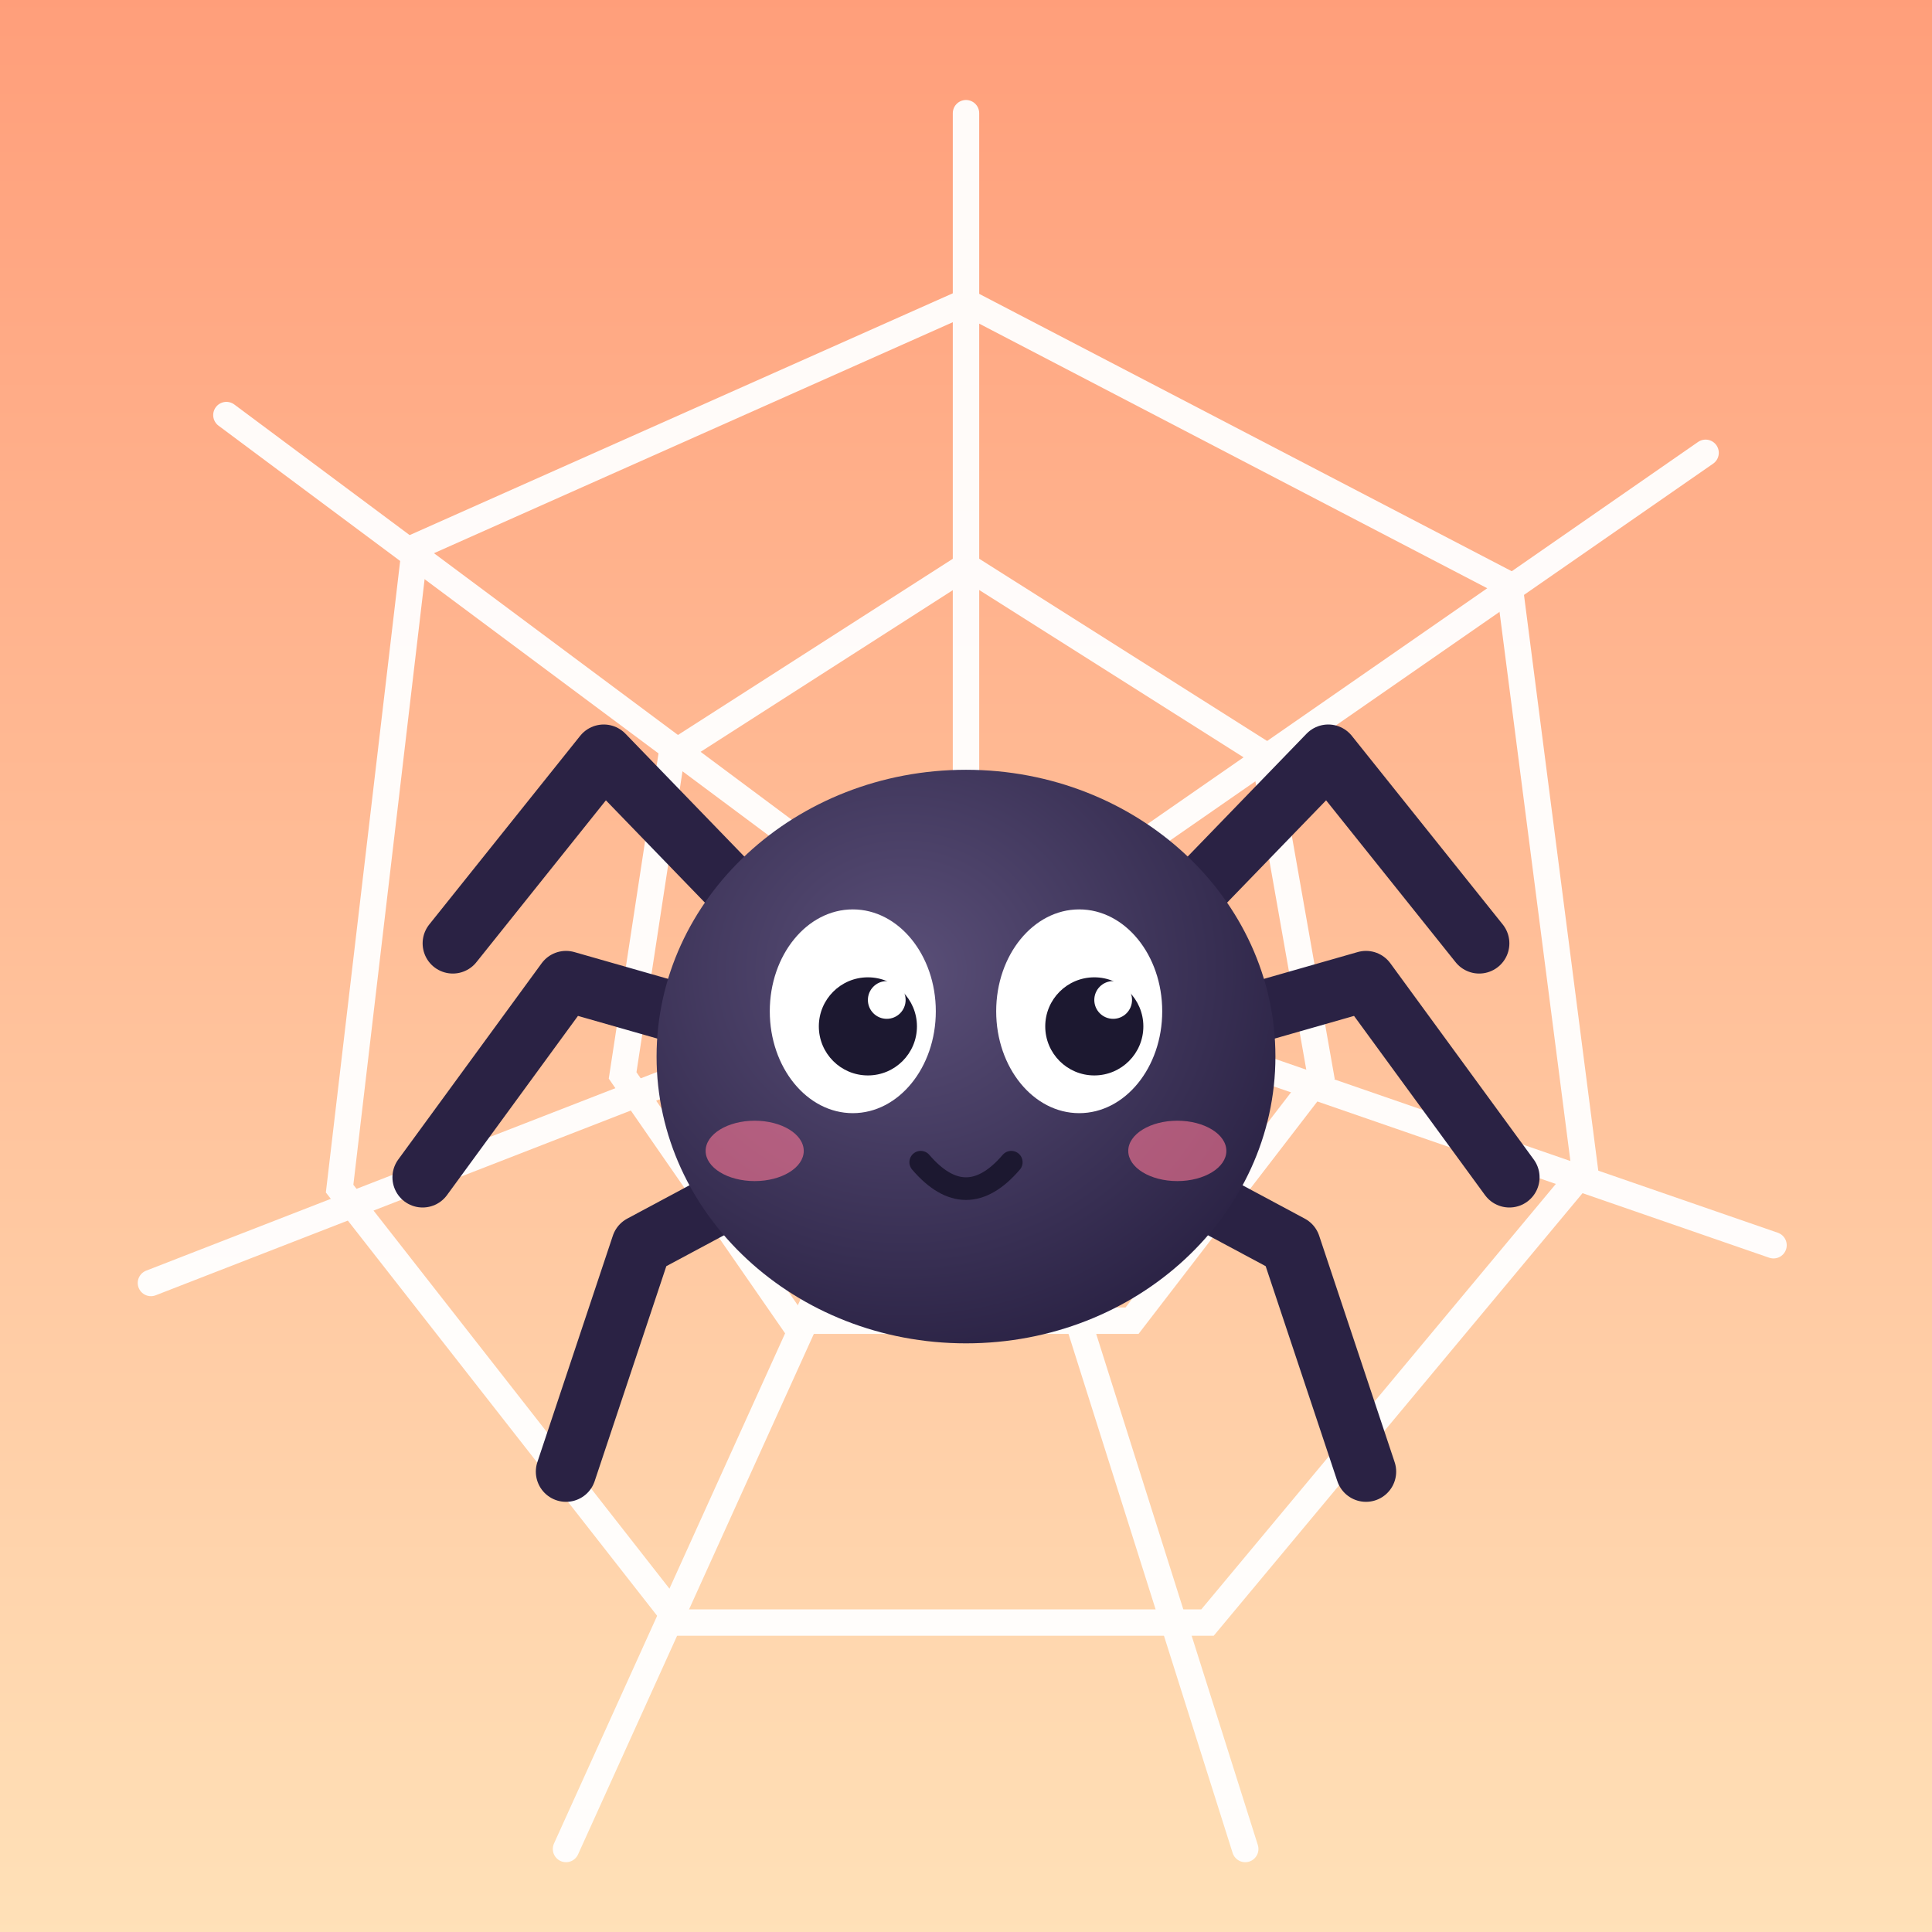
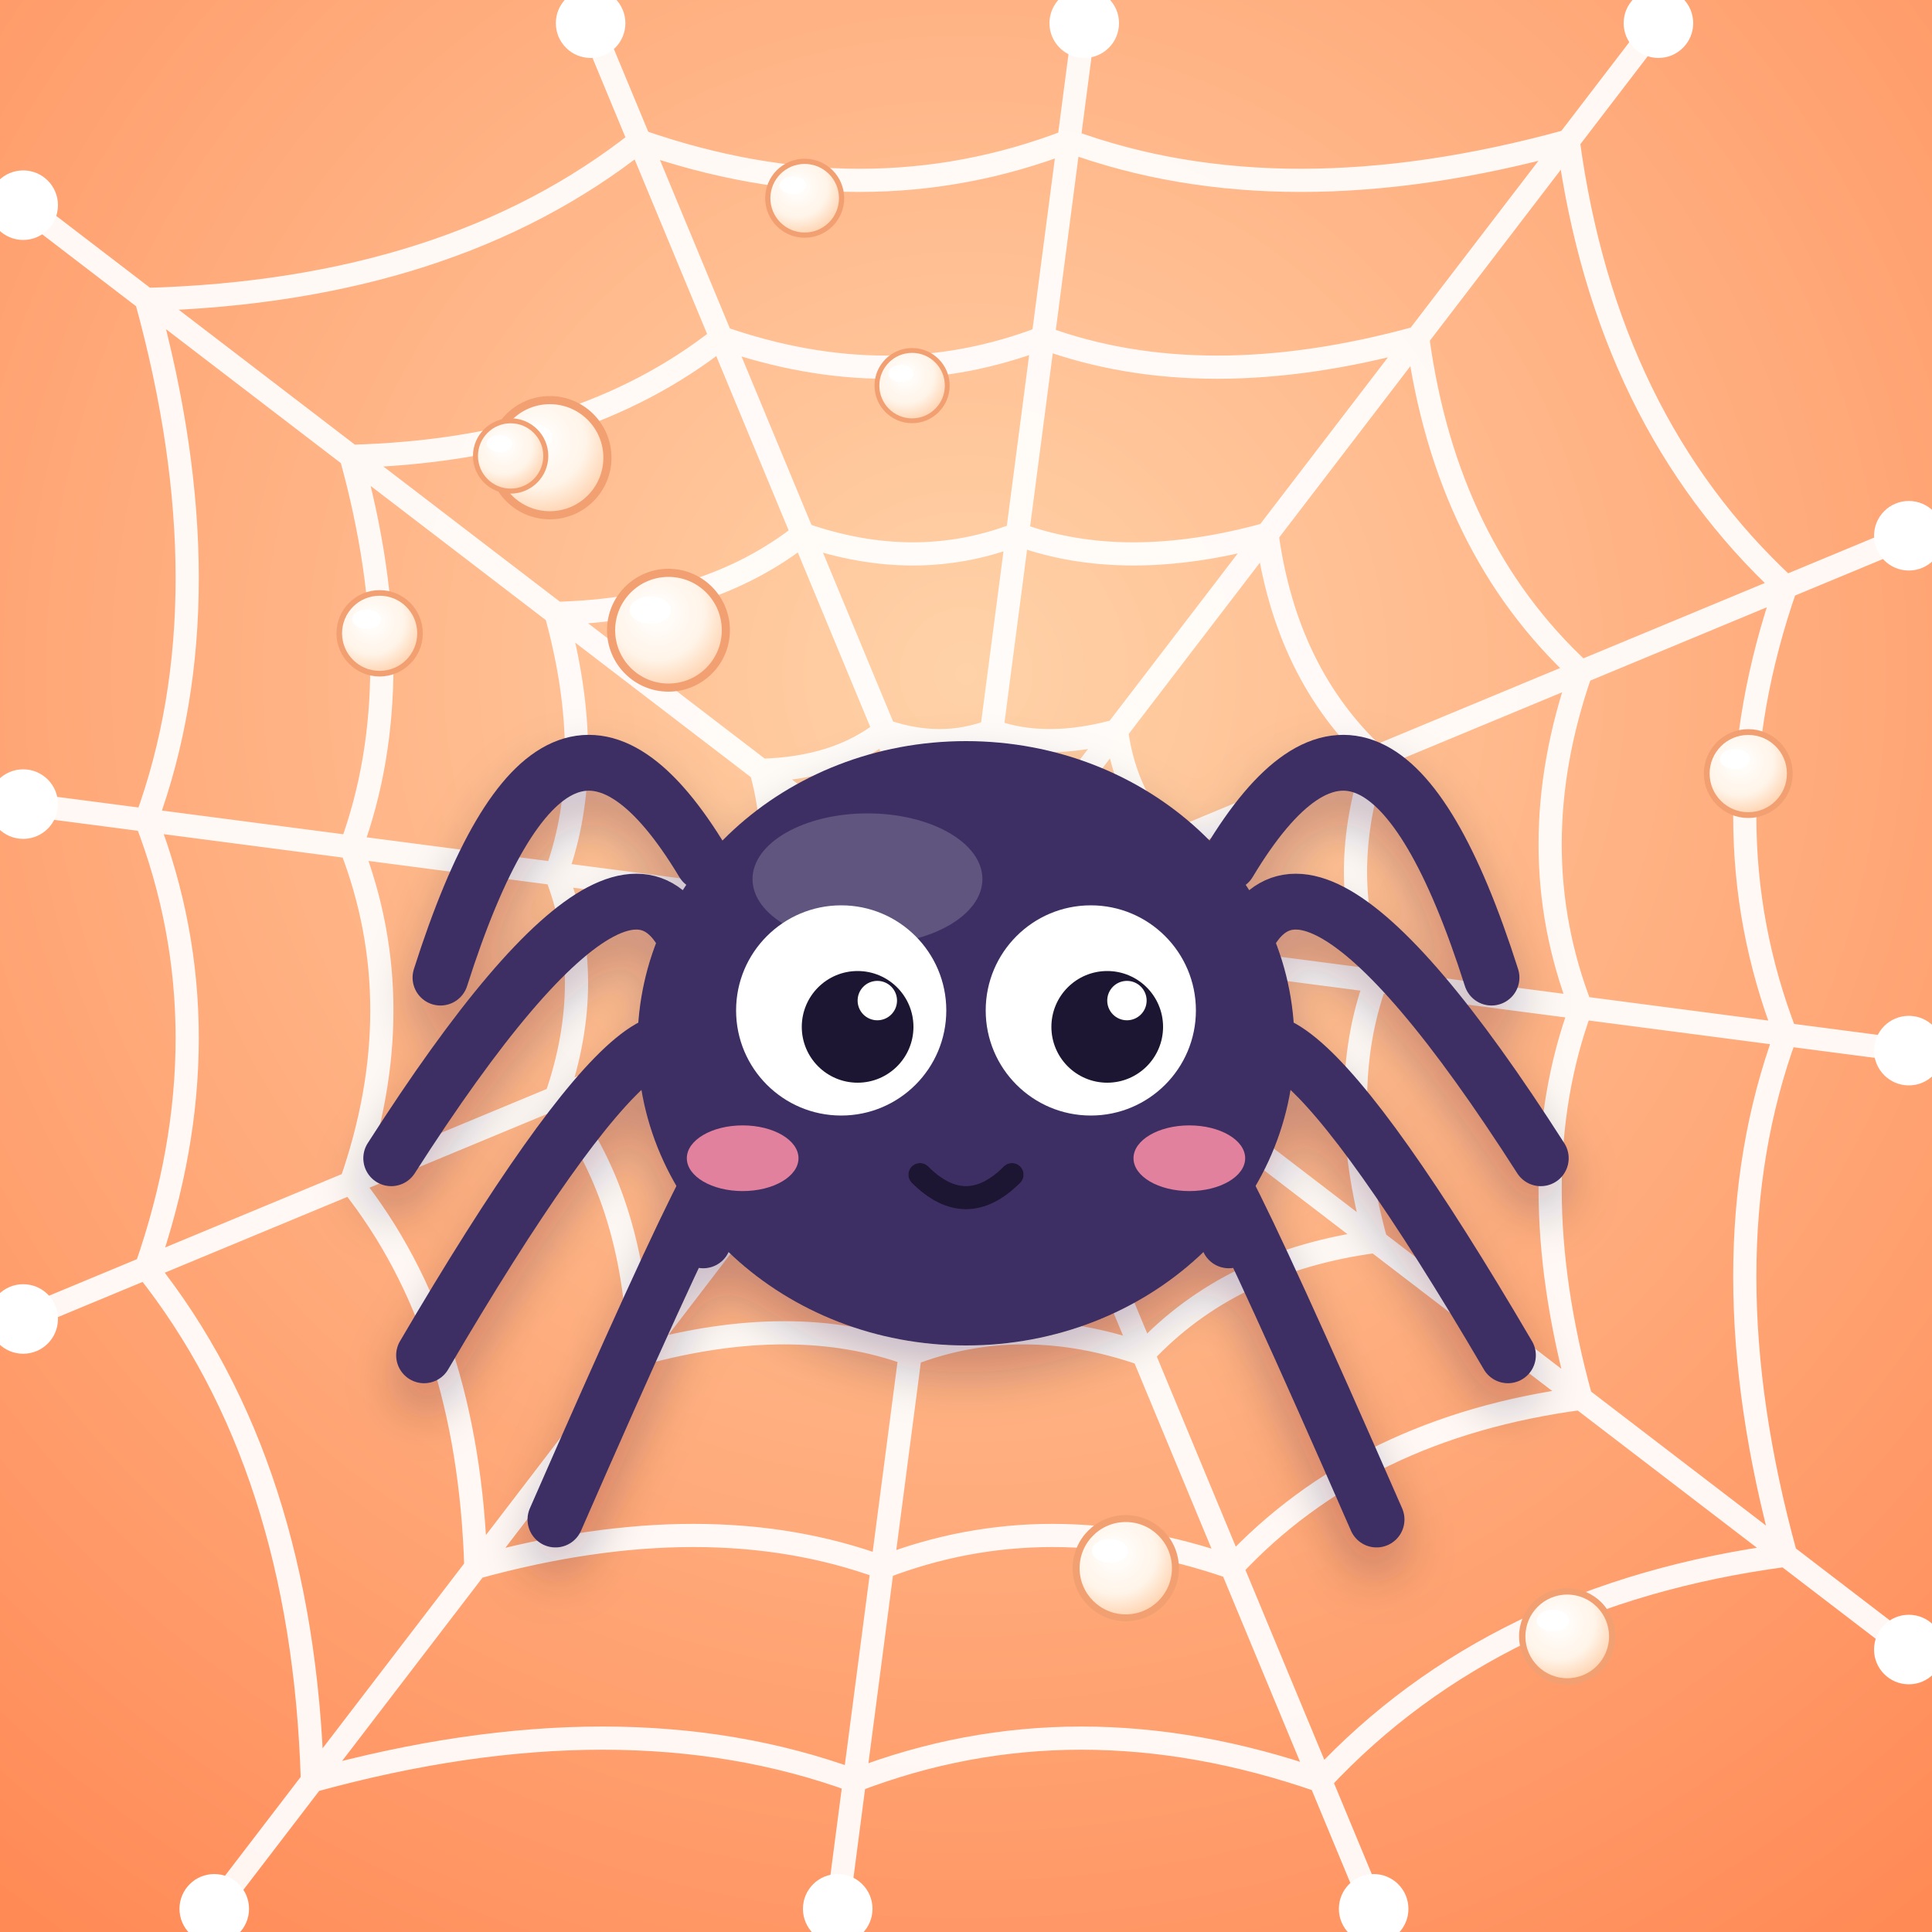
- <svg xmlns="http://www.w3.org/2000/svg" viewBox="0 0 512 512">
+ <svg xmlns="http://www.w3.org/2000/svg" viewBox="0 0 100 100" width="1024" height="1024">
  <defs>
-     <linearGradient id="sky" x1="0" y1="0" x2="0" y2="1">
-       <stop offset="0" stop-color="#ff9e7a" />
-       <stop offset="1" stop-color="#ffe1b8" />
-     </linearGradient>
-     <radialGradient id="body" cx="0.4" cy="0.35" r="0.7">
-       <stop offset="0" stop-color="#5a4f78" />
-       <stop offset="1" stop-color="#2a2244" />
+     <radialGradient id="bg" cx="0.5" cy="0.35" r="0.8">
+       <stop offset="0" stop-color="#ffd2a8" />
+       <stop offset="1" stop-color="#ff8a56" />
+     </radialGradient>
+     <filter id="sh" x="-30%" y="-30%" width="160%" height="160%">
+       <feDropShadow dx="0" dy="1.4" stdDeviation="1.3" flood-color="#2a1030" flood-opacity=".25" />
+     </filter>
+     <radialGradient id="dw" cx=".4" cy=".35" r=".75">
+       <stop offset="0" stop-color="#ffffff" />
+       <stop offset=".55" stop-color="#fff4e8" />
+       <stop offset="1" stop-color="#ffc79c" />
    </radialGradient>
  </defs>
-   <rect width="512" height="512" fill="url(#sky)" />
-   <g stroke="#ffffff" stroke-width="7" fill="none" stroke-linecap="round" opacity="0.95">
-     <path d="M256 256 L256 30 M256 256 L452 120 M256 256 L470 330 M256 256 L330 490 M256 256 L150 490 M256 256 L40 340 M256 256 L60 110" />
-     <path d="M256 150 L335 200 L350 285 L300 350 L210 350 L165 285 L178 200 Z" />
-     <path d="M256 80 L400 155 L420 310 L320 430 L180 430 L90 315 L110 145 Z" />
+   <rect width="100" height="100" fill="url(#bg)" />
+   <path d="M50 48L56.12 1.2M50 48L85.84 1.2M50 48L98.8 27.73M50 48L98.8 54.38M50 48L98.8 85.38M50 48L71.1 98.8M50 48L43.36 98.8M50 48L11.09 98.8M50 48L1.2 68.27M50 48L1.2 41.62M50 48L1.2 10.62M50 48L30.57 1.2M51.33 37.83Q54.11 38.84 57.79 37.83M57.79 37.83Q58.28 41.44 60.61 43.59M60.61 43.59Q59.55 46.64 60.61 49.39M60.61 49.39Q59.55 52.28 60.61 56.13M60.61 56.13Q56.84 56.63 54.59 59.04M54.59 59.04Q51.41 57.94 48.56 59.04M48.56 59.04Q45.54 57.94 41.54 59.04M41.54 59.04Q41.42 54.95 39.39 52.41M39.39 52.41Q40.45 49.36 39.39 46.61M39.39 46.61Q40.45 43.72 39.39 39.87M39.39 39.87Q43.32 39.77 45.78 37.83M45.78 37.83Q48.7 38.84 51.33 37.83M52.66 27.65Q58.21 29.69 65.58 27.65M65.58 27.65Q66.56 34.88 71.22 39.19M71.22 39.19Q69.1 45.28 71.22 50.77M71.22 50.77Q69.1 56.56 71.22 64.25M71.22 64.25Q63.68 65.25 59.17 70.09M59.17 70.09Q52.83 67.88 47.11 70.09M47.11 70.09Q41.09 67.88 33.08 70.09M33.08 70.09Q32.84 61.9 28.78 56.81M28.78 56.81Q30.9 50.72 28.78 45.23M28.78 45.23Q30.9 39.44 28.78 31.75M28.78 31.75Q36.65 31.53 41.55 27.65M41.55 27.65Q47.39 29.69 52.66 27.65M53.99 17.48Q62.32 20.53 73.38 17.48M73.38 17.48Q74.84 28.32 81.83 34.78M81.83 34.78Q78.64 43.93 81.83 52.16M81.83 52.16Q78.64 60.84 81.83 72.38M81.83 72.38Q70.51 73.88 63.76 81.13M63.76 81.13Q54.24 77.82 45.67 81.13M45.67 81.13Q36.63 77.82 24.63 81.13M24.63 81.13Q24.26 68.86 18.17 61.22M18.17 61.22Q21.36 52.07 18.17 43.84M18.17 43.84Q21.36 35.16 18.17 23.62M18.17 23.62Q29.97 23.3 37.33 17.48M37.33 17.48Q46.09 20.53 53.99 17.48M55.32 7.3Q66.42 11.37 81.17 7.3M81.17 7.3Q83.12 21.76 92.43 30.38M92.43 30.38Q88.19 42.57 92.43 53.55M92.43 53.55Q88.19 65.12 92.43 80.5M92.43 80.5Q77.35 82.5 68.34 92.17M68.34 92.17Q55.66 87.76 44.22 92.17M44.22 92.17Q32.18 87.76 16.17 92.17M16.17 92.17Q15.68 75.81 7.57 65.62M7.57 65.62Q11.81 53.43 7.57 42.45M7.57 42.45Q11.81 30.88 7.57 15.5M7.57 15.5Q23.3 15.06 33.1 7.3M33.1 7.3Q44.79 11.37 55.32 7.3" fill="none" stroke="#fff" stroke-width="1.2" stroke-linecap="round" opacity="0.92" />
+   <circle cx="56.12" cy="1.2" r="1.8" fill="#fff" />
+   <circle cx="85.84" cy="1.2" r="1.8" fill="#fff" />
+   <circle cx="98.8" cy="27.73" r="1.8" fill="#fff" />
+   <circle cx="98.8" cy="54.38" r="1.8" fill="#fff" />
+   <circle cx="98.8" cy="85.38" r="1.8" fill="#fff" />
+   <circle cx="71.1" cy="98.8" r="1.8" fill="#fff" />
+   <circle cx="43.36" cy="98.8" r="1.8" fill="#fff" />
+   <circle cx="11.09" cy="98.8" r="1.8" fill="#fff" />
+   <circle cx="1.2" cy="68.27" r="1.8" fill="#fff" />
+   <circle cx="1.2" cy="41.62" r="1.8" fill="#fff" />
+   <circle cx="1.2" cy="10.62" r="1.8" fill="#fff" />
+   <circle cx="30.57" cy="1.2" r="1.8" fill="#fff" />
+   <circle cx="19.65" cy="32.78" r="2.09" fill="url(#dw)" stroke="#f2a072" stroke-width="0.29" />
+   <ellipse cx="18.98" cy="32.05" rx="0.75" ry="0.5" fill="#fff" />
+   <circle cx="58.27" cy="81.17" r="2.57" fill="url(#dw)" stroke="#f2a072" stroke-width="0.36" />
+   <ellipse cx="57.45" cy="80.27" rx="0.93" ry="0.62" fill="#fff" />
+   <circle cx="28.46" cy="23.69" r="2.98" fill="url(#dw)" stroke="#f2a072" stroke-width="0.42" />
+   <ellipse cx="27.51" cy="22.65" rx="1.07" ry="0.71" fill="#fff" />
+   <circle cx="47.21" cy="19.96" r="1.82" fill="url(#dw)" stroke="#f2a072" stroke-width="0.25" />
+   <ellipse cx="46.63" cy="19.33" rx="0.65" ry="0.44" fill="#fff" />
+   <circle cx="34.6" cy="32.62" r="2.97" fill="url(#dw)" stroke="#f2a072" stroke-width="0.42" />
+   <ellipse cx="33.66" cy="31.58" rx="1.07" ry="0.71" fill="#fff" />
+   <circle cx="26.43" cy="23.6" r="1.82" fill="url(#dw)" stroke="#f2a072" stroke-width="0.26" />
+   <ellipse cx="25.85" cy="22.96" rx="0.66" ry="0.44" fill="#fff" />
+   <circle cx="90.49" cy="40.04" r="2.15" fill="url(#dw)" stroke="#f2a072" stroke-width="0.3" />
+   <ellipse cx="89.8" cy="39.29" rx="0.78" ry="0.52" fill="#fff" />
+   <circle cx="41.65" cy="10.26" r="1.91" fill="url(#dw)" stroke="#f2a072" stroke-width="0.27" />
+   <ellipse cx="41.04" cy="9.59" rx="0.69" ry="0.46" fill="#fff" />
+   <circle cx="81.12" cy="84.7" r="2.33" fill="url(#dw)" stroke="#f2a072" stroke-width="0.33" />
+   <ellipse cx="80.38" cy="83.88" rx="0.84" ry="0.56" fill="#fff" />
+   <g filter="url(#sh)">
+     <path d="M36.4 44.65Q28.75 31.9 22.8 50.6M36.4 51.45Q33.85 38.7 20.25 59.95M36.4 58.25Q36.4 45.5 21.95 70.15M36.4 64.2Q40.65 51.45 28.75 78.65M63.6 44.65Q71.25 31.9 77.2 50.6M63.6 51.45Q66.15 38.7 79.75 59.95M63.6 58.25Q63.6 45.5 78.05 70.15M63.6 64.2Q59.35 51.45 71.25 78.65" fill="none" stroke="#3d2f63" stroke-width="2.89" stroke-linecap="round" />
+     <ellipse cx="50" cy="54" rx="17" ry="15.64" fill="#3d2f63" />
+     <ellipse cx="44.9" cy="45.5" rx="5.95" ry="3.4" fill="#fff" opacity=".18" />
+     <circle cx="43.54" cy="52.3" r="5.44" fill="#fff" />
+     <circle cx="44.39" cy="53.15" r="2.89" fill="#1b1430" />
+     <circle cx="45.41" cy="51.79" r="1.02" fill="#fff" />
+     <circle cx="56.46" cy="52.3" r="5.44" fill="#fff" />
+     <circle cx="57.31" cy="53.15" r="2.89" fill="#1b1430" />
+     <circle cx="58.33" cy="51.79" r="1.02" fill="#fff" />
+     <ellipse cx="38.44" cy="59.95" rx="2.89" ry="1.7" fill="#ff8fa8" opacity=".85" />
+     <ellipse cx="61.56" cy="59.95" rx="2.89" ry="1.7" fill="#ff8fa8" opacity=".85" />
+     <path d="M47.62 60.8q2.38 2.38 4.76 0" fill="none" stroke="#1b1430" stroke-width="1.19" stroke-linecap="round" />
  </g>
-   <g stroke="#2a2244" stroke-width="16" stroke-linecap="round" stroke-linejoin="round" fill="none">
-     <path d="M220 262 L160 200 L120 250 M220 280 L150 260 L112 312 M292 262 L352 200 L392 250 M292 280 L362 260 L400 312" />
-     <path d="M226 300 L170 330 L150 390 M286 300 L342 330 L362 390" />
-   </g>
-   <ellipse cx="256" cy="280" rx="82" ry="76" fill="url(#body)" />
-   <ellipse cx="226" cy="268" rx="22" ry="27" fill="#fff" />
-   <ellipse cx="286" cy="268" rx="22" ry="27" fill="#fff" />
-   <circle cx="230" cy="272" r="13" fill="#1c1830" />
-   <circle cx="290" cy="272" r="13" fill="#1c1830" />
-   <circle cx="235" cy="265" r="5" fill="#fff" />
-   <circle cx="295" cy="265" r="5" fill="#fff" />
-   <ellipse cx="200" cy="305" rx="13" ry="8" fill="#ff7896" opacity="0.6" />
-   <ellipse cx="312" cy="305" rx="13" ry="8" fill="#ff7896" opacity="0.6" />
-   <path d="M244 308 Q256 322 268 308" stroke="#1c1830" stroke-width="6" fill="none" stroke-linecap="round" />
</svg>
